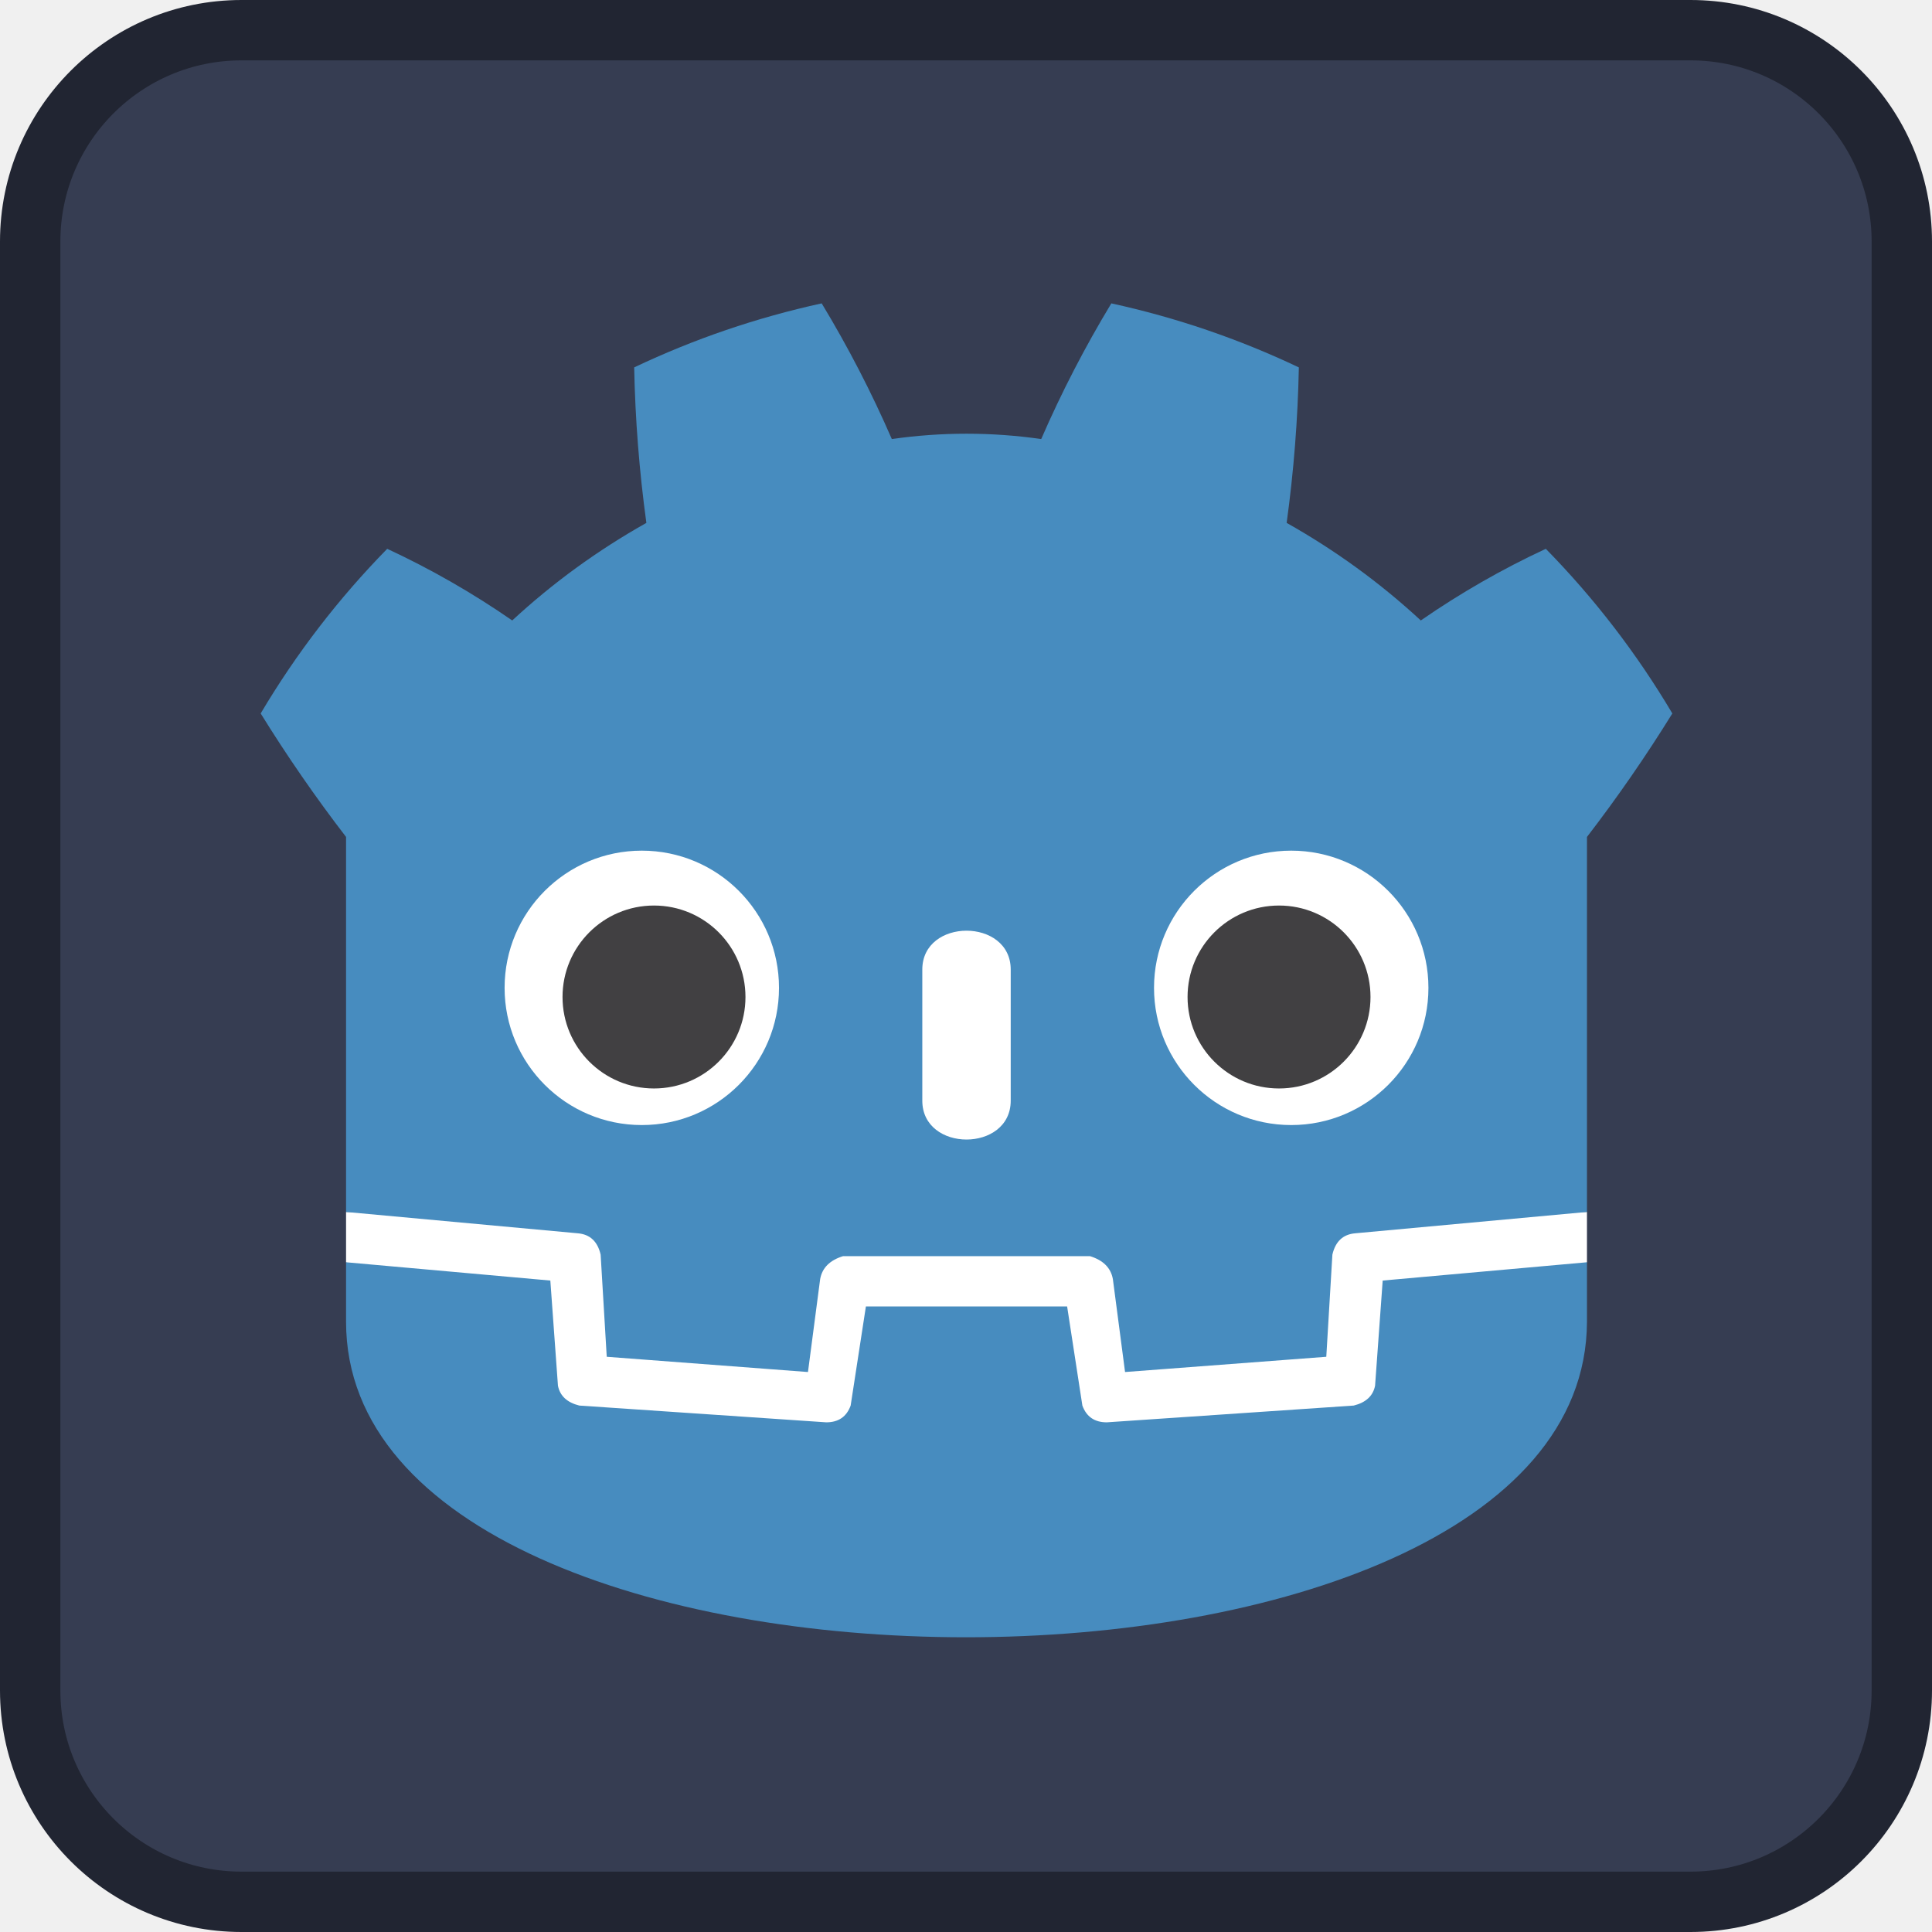
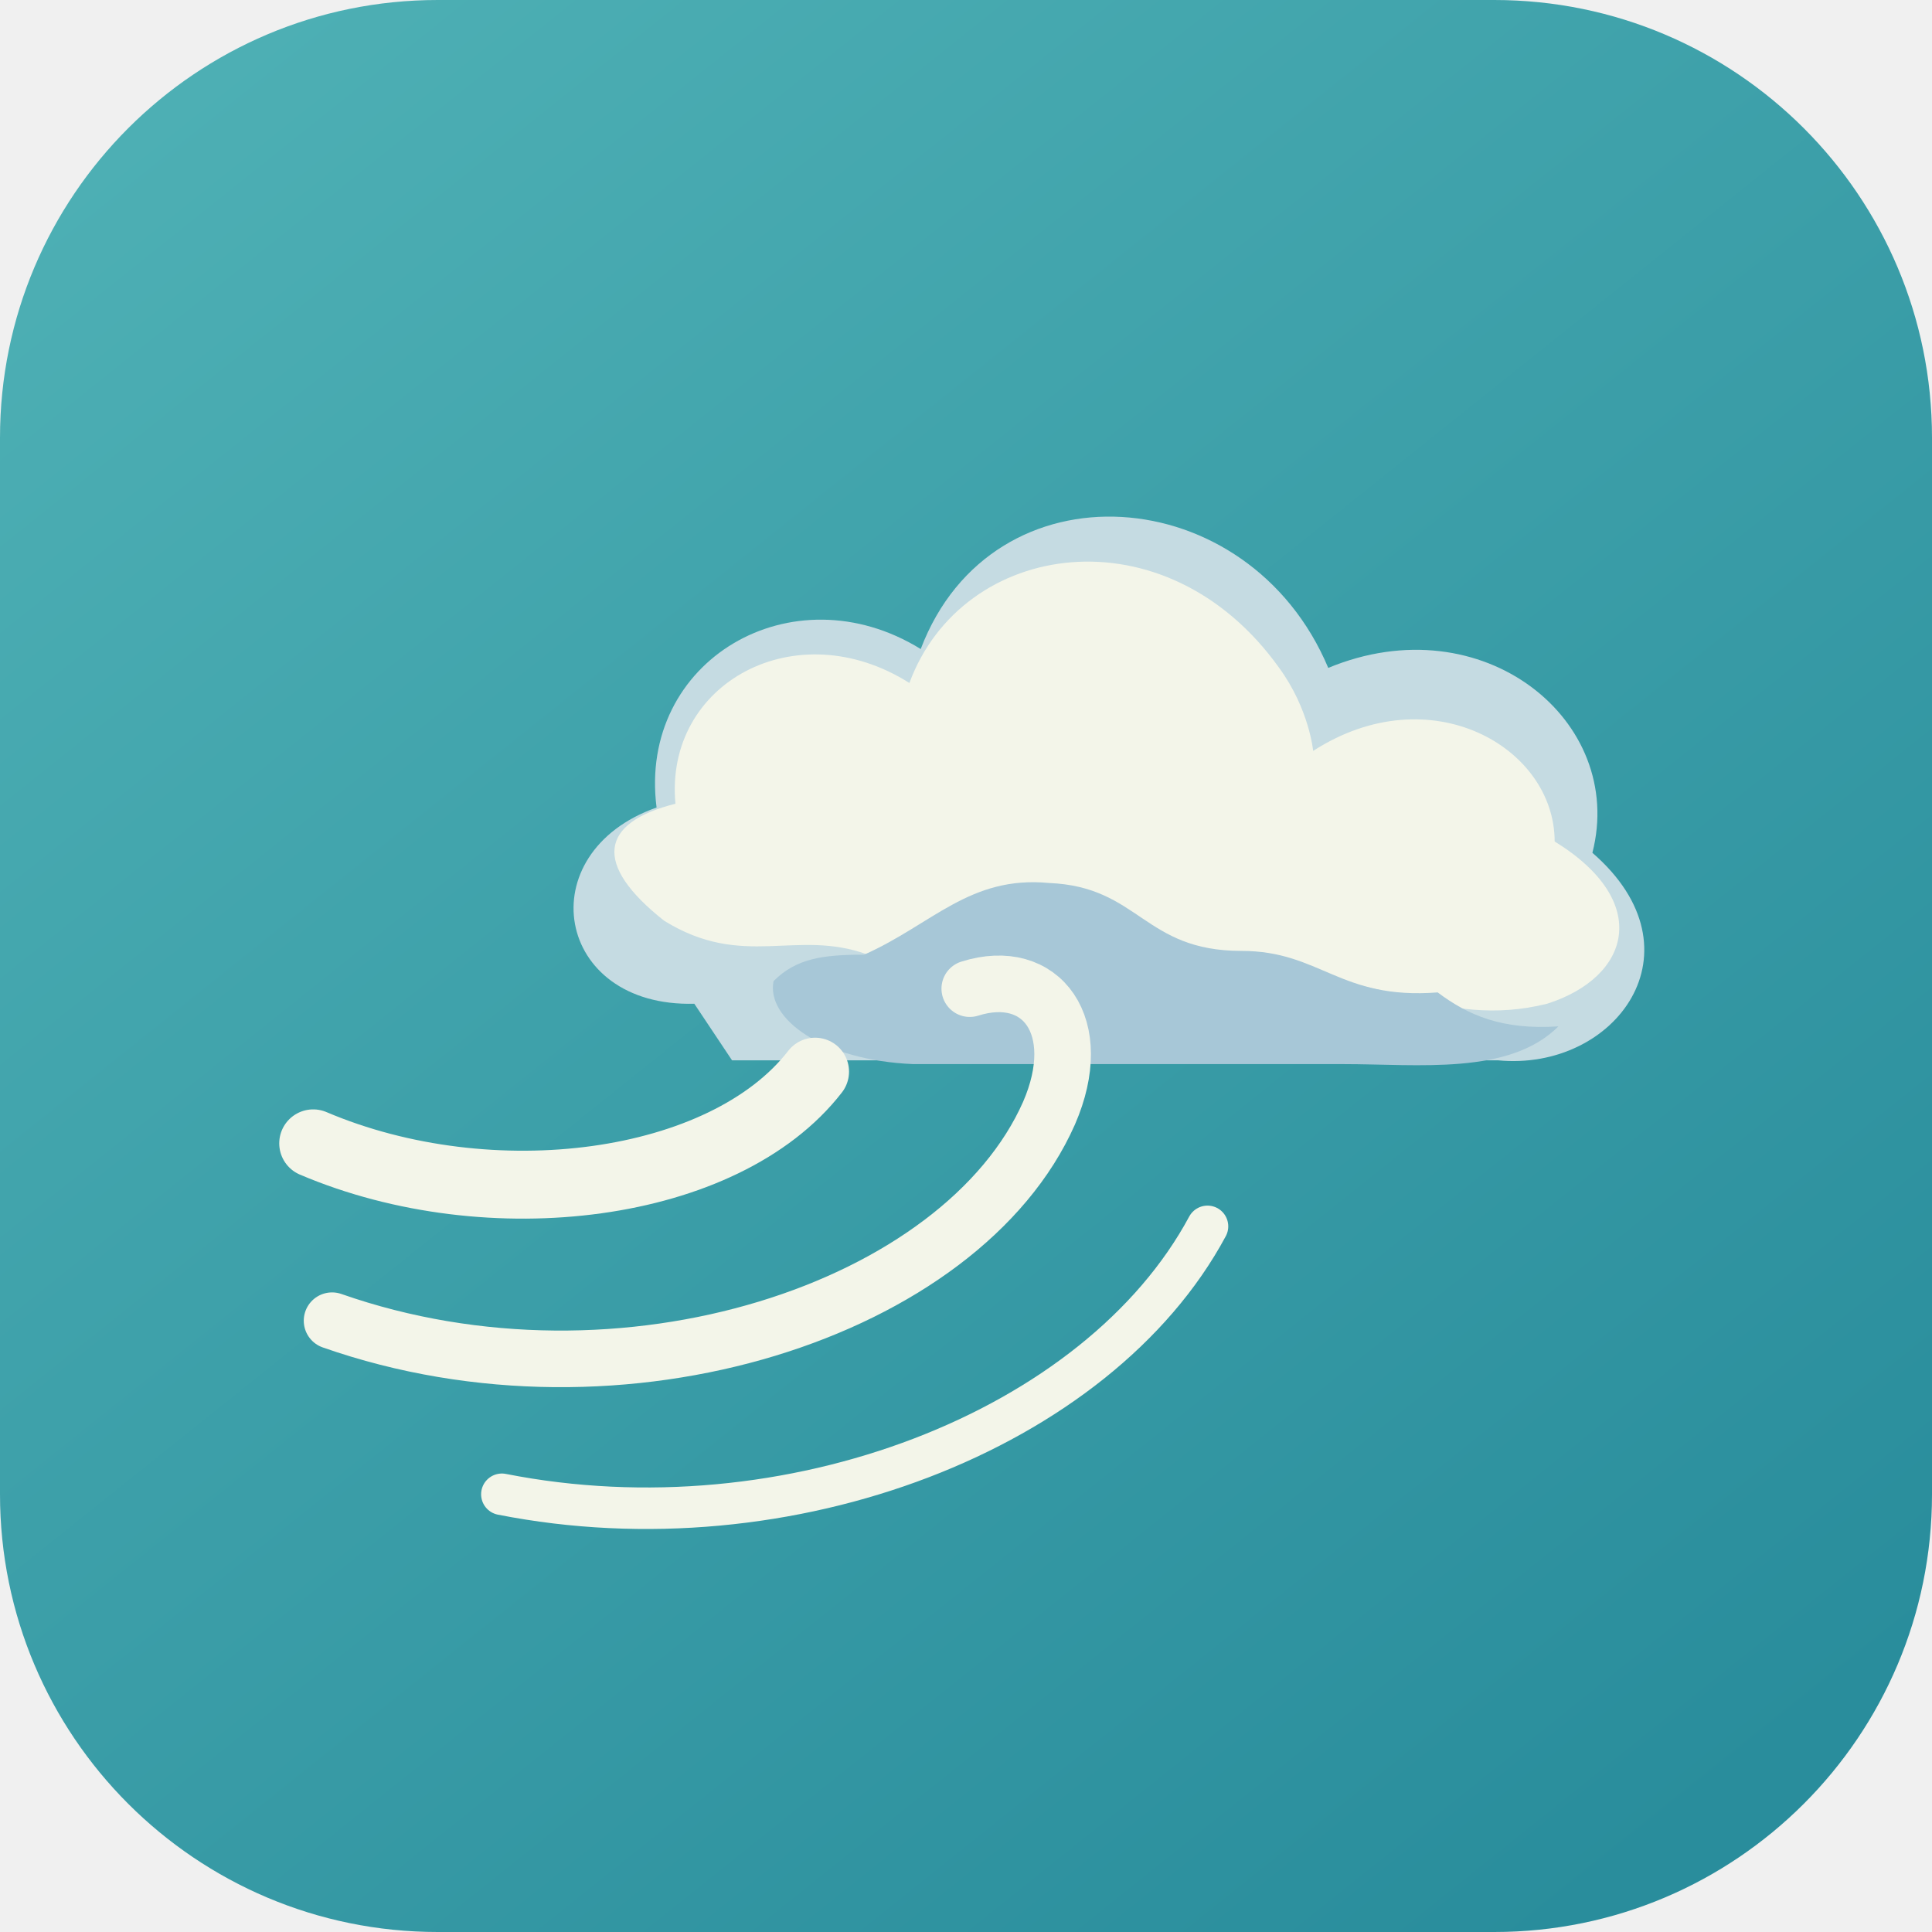
- <svg xmlns="http://www.w3.org/2000/svg" width="128" height="128">
-   <rect width="124" height="124" x="2" y="2" fill="#363d52" stroke="#212532" stroke-width="4" rx="14" />
-   <g fill="#fff" transform="translate(12.322 12.322)scale(.101)">
-     <path d="M105 673v33q407 354 814 0v-33z" />
-     <path fill="#478cbf" d="m105 673 152 14q12 1 15 14l4 67 132 10 8-61q2-11 15-15h162q13 4 15 15l8 61 132-10 4-67q3-13 15-14l152-14V427q30-39 56-81-35-59-83-108-43 20-82 47-40-37-88-64 7-51 8-102-59-28-123-42-26 43-46 89-49-7-98 0-20-46-46-89-64 14-123 42 1 51 8 102-48 27-88 64-39-27-82-47-48 49-83 108 26 42 56 81zm0 33v39c0 276 813 276 814 0v-39l-134 12-5 69q-2 10-14 13l-162 11q-12 0-16-11l-10-65H446l-10 65q-4 11-16 11l-162-11q-12-3-14-13l-5-69z" />
-     <path d="M483 600c0 34 58 34 58 0v-86c0-34-58-34-58 0z" />
-     <circle cx="725" cy="526" r="90" />
-     <circle cx="299" cy="526" r="90" />
-   </g>
-   <g fill="#414042" transform="translate(12.322 12.322)scale(.101)">
-     <circle cx="307" cy="532" r="60" />
-     <circle cx="717" cy="532" r="60" />
+ <svg xmlns="http://www.w3.org/2000/svg" width="1024" height="1024" viewBox="0 0 512 512">
+   <defs>
+     <linearGradient id="sea" x2="0.8" y2="1">
+       <stop stop-color="#50b2b6" />
+       <stop offset="1" stop-color="#298d9c" />
+     </linearGradient>
+   </defs>
+   <rect width="512" height="512" rx="116" fill="url(#sea)" />
+   <path d="M184 266C147 267 140 226 174 214C169 175 210 151 244 172C263 122 331 127 352 177C393 160 431 191 422 226C452 252 428 284 397 281L194 281Z" fill="#c5dbe2" />
+   <path d="M176 244C157 229 159 218 179 213C176 181 211 162 241 181C255 143 309 135 339 177C347 188 348 199 348 199C379 179 412 198 412 223C438 239 432 259 410 266C382 273 364 257 342 260C314 264 304 246 283 246C261 246 249 259 230 253C211 246 197 257 176 244Z" fill="#f3f5e9" />
+   <path d="M229 253C247 245 257 232 278 234C302 235 303 252 329 252C350 252 355 265 381 263C389 269 398 273 413 272C400 285 376 282 356 282L242 282C218 281 203 270 205 260C211 254 218 253 229 253Z" fill="#a7c7d7" />
+   <g fill="none" stroke="#f3f5e9" stroke-linecap="round">
+     <path d="M83 303C130 323 192 315 216 284" stroke-width="18" />
+     <path d="M88 350C165 377 255 347 278 295C288 272 276 256 257 262" stroke-width="15" />
+     <path d="M133 396C209 411 291 379 320 325" stroke-width="11" />
  </g>
</svg>
